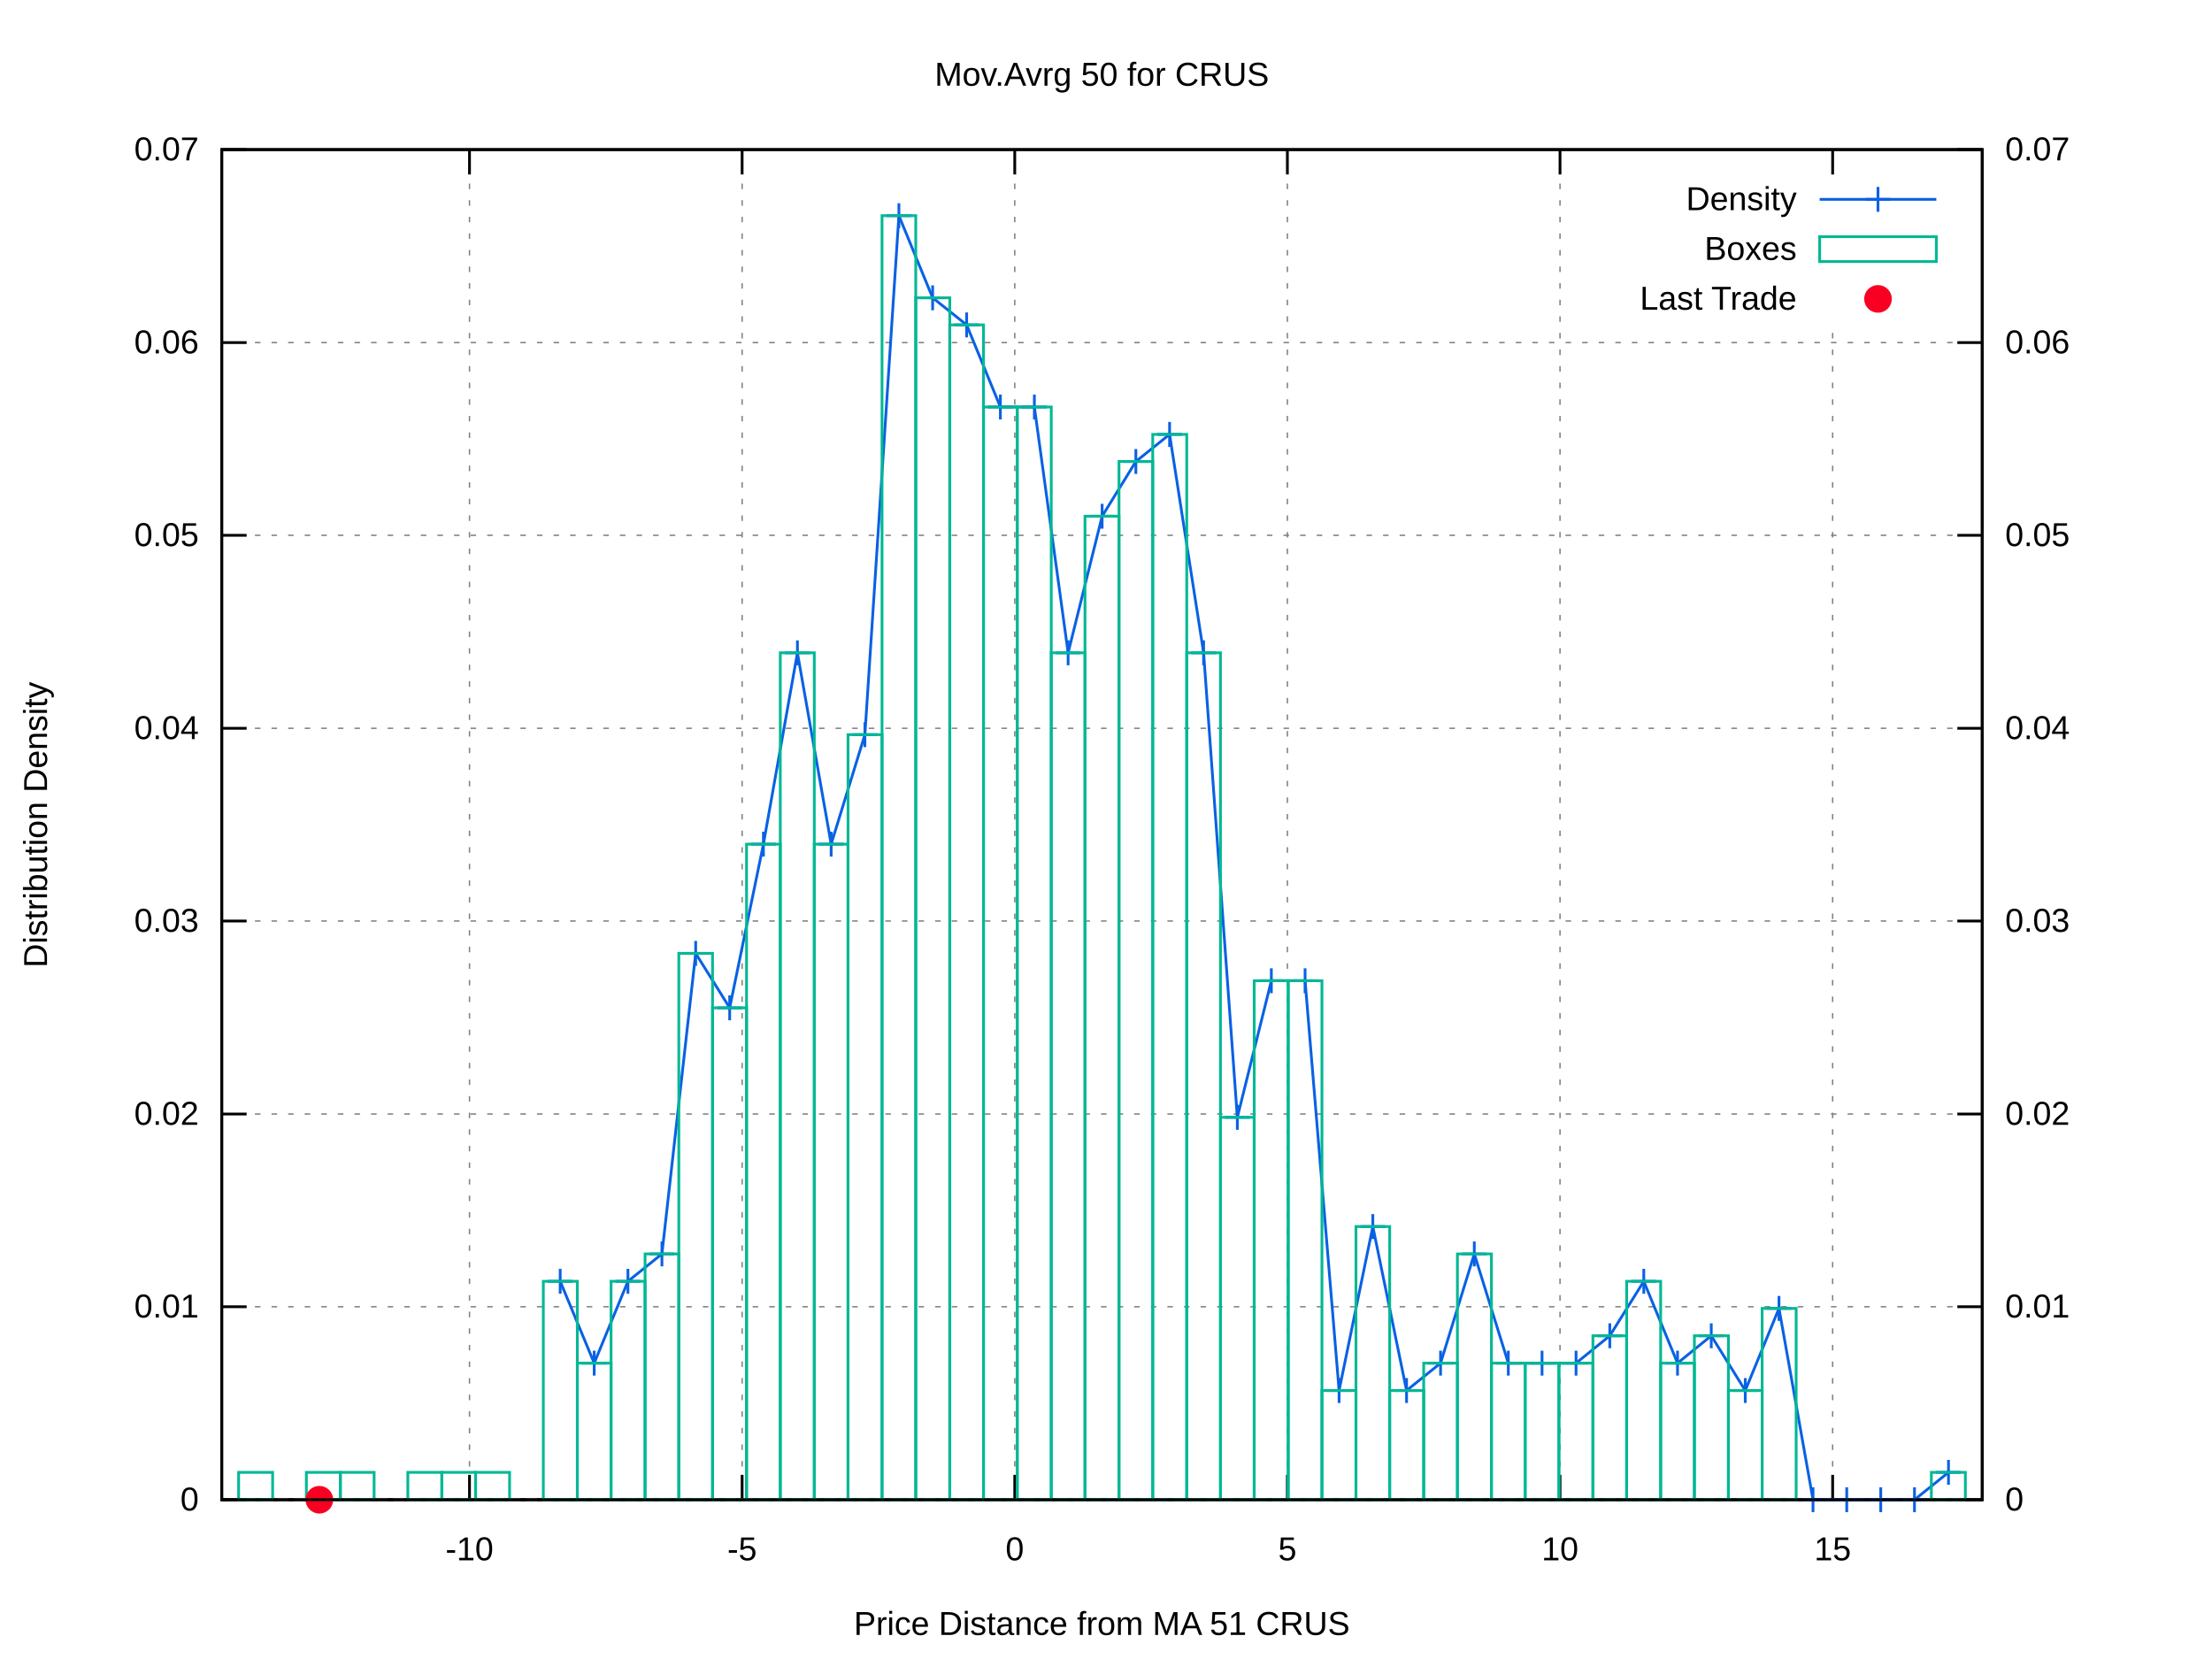
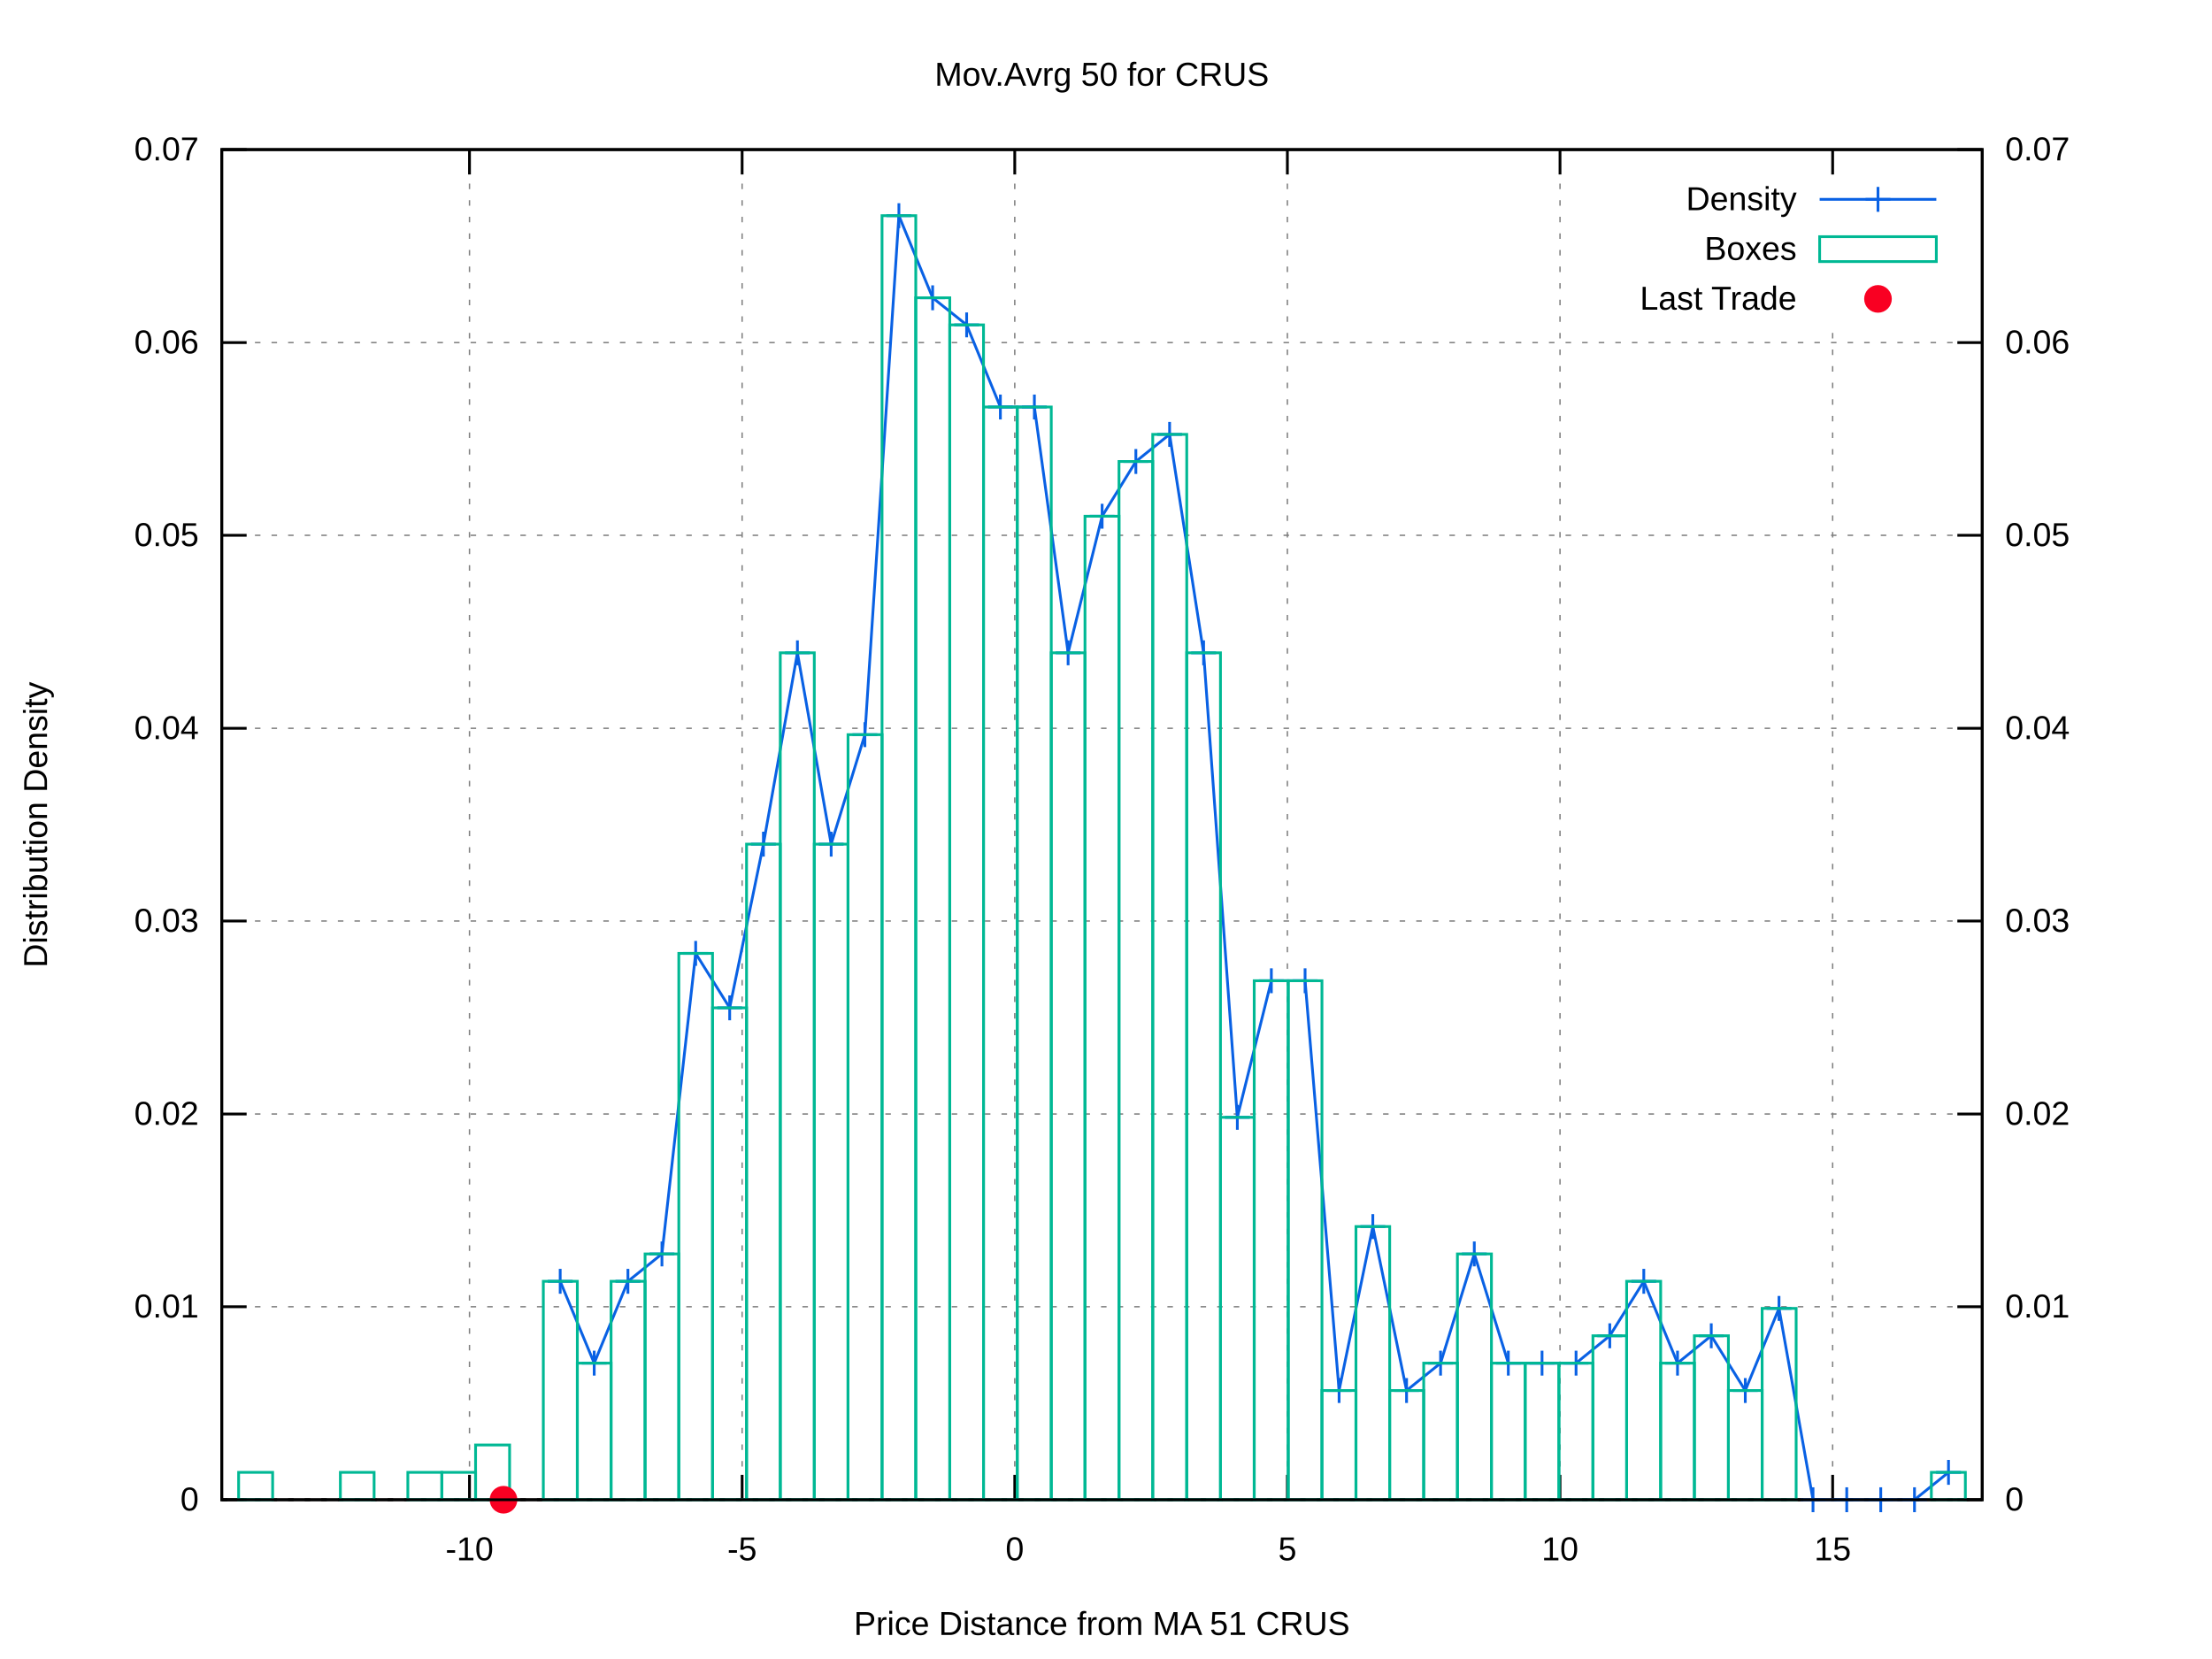
<svg xmlns="http://www.w3.org/2000/svg" xmlns:xlink="http://www.w3.org/1999/xlink" viewBox="0 0 800 600">
  <g id="gnuplot_canvas">
    <rect x="0" y="0" width="800" height="600" fill="#ffffff" />
    <defs>
      <circle id="gpDot" r="0.5" stroke-width="0.5" />
      <path id="gpPt0" stroke-width="0.222" stroke="currentColor" d="M-1,0 h2 M0,-1 v2" />
      <path id="gpPt1" stroke-width="0.222" stroke="currentColor" d="M-1,-1 L1,1 M1,-1 L-1,1" />
      <path id="gpPt2" stroke-width="0.222" stroke="currentColor" d="M-1,0 L1,0 M0,-1 L0,1 M-1,-1 L1,1 M-1,1 L1,-1" />
      <rect id="gpPt3" stroke-width="0.222" stroke="currentColor" x="-1" y="-1" width="2" height="2" />
      <rect id="gpPt4" stroke-width="0.222" stroke="currentColor" fill="currentColor" x="-1" y="-1" width="2" height="2" />
      <circle id="gpPt5" stroke-width="0.222" stroke="currentColor" cx="0" cy="0" r="1" />
      <use xlink:href="#gpPt5" id="gpPt6" fill="currentColor" stroke="none" />
      <path id="gpPt7" stroke-width="0.222" stroke="currentColor" d="M0,-1.33 L-1.33,0.67 L1.33,0.67 z" />
      <use xlink:href="#gpPt7" id="gpPt8" fill="currentColor" stroke="none" />
      <use xlink:href="#gpPt7" id="gpPt9" stroke="currentColor" transform="rotate(180)" />
      <use xlink:href="#gpPt9" id="gpPt10" fill="currentColor" stroke="none" />
      <use xlink:href="#gpPt3" id="gpPt11" stroke="currentColor" transform="rotate(45)" />
      <use xlink:href="#gpPt11" id="gpPt12" fill="currentColor" stroke="none" />
      <path id="gpPt13" stroke-width="0.222" stroke="currentColor" d="M0,1.330 L1.265,0.411 L0.782,-1.067 L-0.782,-1.076 L-1.265,0.411 z" />
      <use xlink:href="#gpPt13" id="gpPt14" fill="currentColor" stroke="none" />
      <filter id="textbox" filterUnits="objectBoundingBox" x="0" y="0" height="1" width="1">
        <feFlood flood-color="#FFFFFF" flood-opacity="1" result="bgnd" />
        <feComposite in="SourceGraphic" in2="bgnd" operator="atop" />
      </filter>
      <filter id="greybox" filterUnits="objectBoundingBox" x="0" y="0" height="1" width="1">
        <feFlood flood-color="lightgrey" flood-opacity="1" result="grey" />
        <feComposite in="SourceGraphic" in2="grey" operator="atop" />
      </filter>
    </defs>
    <g fill="none" color="#FFFFFF" stroke="black" stroke-width="1.00" stroke-linecap="butt" stroke-linejoin="miter">
</g>
    <g fill="none" color="black" stroke="currentColor" stroke-width="1.00" stroke-linecap="butt" stroke-linejoin="miter">
</g>
    <g fill="none" color="black" stroke="black" stroke-width="0.50" stroke-linecap="butt" stroke-linejoin="miter">
</g>
    <g fill="none" color="gray" stroke="currentColor" stroke-width="0.50" stroke-linecap="butt" stroke-linejoin="miter">
      <path stroke="gray" stroke-dasharray="2,4" class="gridline" d="M80.2,542.4 L716.9,542.4  " />
    </g>
    <g fill="none" color="gray" stroke="gray" stroke-width="1.00" stroke-linecap="butt" stroke-linejoin="miter">
</g>
    <g fill="none" color="black" stroke="currentColor" stroke-width="1.00" stroke-linecap="butt" stroke-linejoin="miter">
      <path stroke="black" d="M80.2,542.4 L89.2,542.4  " />
      <g transform="translate(71.9,546.3)" stroke="none" fill="black" font-family="arial" font-size="12.00" text-anchor="end">
        <text>
          <tspan font-family="arial"> 0</tspan>
        </text>
      </g>
    </g>
    <g fill="none" color="black" stroke="currentColor" stroke-width="1.00" stroke-linecap="butt" stroke-linejoin="miter">
</g>
    <g fill="none" color="black" stroke="black" stroke-width="0.50" stroke-linecap="butt" stroke-linejoin="miter">
</g>
    <g fill="none" color="gray" stroke="currentColor" stroke-width="0.50" stroke-linecap="butt" stroke-linejoin="miter">
      <path stroke="gray" stroke-dasharray="2,4" class="gridline" d="M80.2,472.6 L716.9,472.6  " />
    </g>
    <g fill="none" color="gray" stroke="gray" stroke-width="1.00" stroke-linecap="butt" stroke-linejoin="miter">
</g>
    <g fill="none" color="black" stroke="currentColor" stroke-width="1.00" stroke-linecap="butt" stroke-linejoin="miter">
      <path stroke="black" d="M80.2,472.6 L89.2,472.6  " />
      <g transform="translate(71.9,476.5)" stroke="none" fill="black" font-family="arial" font-size="12.00" text-anchor="end">
        <text>
          <tspan font-family="arial"> 0.01</tspan>
        </text>
      </g>
    </g>
    <g fill="none" color="black" stroke="currentColor" stroke-width="1.00" stroke-linecap="butt" stroke-linejoin="miter">
</g>
    <g fill="none" color="black" stroke="black" stroke-width="0.50" stroke-linecap="butt" stroke-linejoin="miter">
</g>
    <g fill="none" color="gray" stroke="currentColor" stroke-width="0.50" stroke-linecap="butt" stroke-linejoin="miter">
      <path stroke="gray" stroke-dasharray="2,4" class="gridline" d="M80.2,402.9 L716.9,402.9  " />
    </g>
    <g fill="none" color="gray" stroke="gray" stroke-width="1.00" stroke-linecap="butt" stroke-linejoin="miter">
</g>
    <g fill="none" color="black" stroke="currentColor" stroke-width="1.00" stroke-linecap="butt" stroke-linejoin="miter">
      <path stroke="black" d="M80.2,402.9 L89.2,402.9  " />
      <g transform="translate(71.9,406.8)" stroke="none" fill="black" font-family="arial" font-size="12.00" text-anchor="end">
        <text>
          <tspan font-family="arial"> 0.02</tspan>
        </text>
      </g>
    </g>
    <g fill="none" color="black" stroke="currentColor" stroke-width="1.00" stroke-linecap="butt" stroke-linejoin="miter">
</g>
    <g fill="none" color="black" stroke="black" stroke-width="0.50" stroke-linecap="butt" stroke-linejoin="miter">
</g>
    <g fill="none" color="gray" stroke="currentColor" stroke-width="0.50" stroke-linecap="butt" stroke-linejoin="miter">
      <path stroke="gray" stroke-dasharray="2,4" class="gridline" d="M80.2,333.1 L716.9,333.1  " />
    </g>
    <g fill="none" color="gray" stroke="gray" stroke-width="1.00" stroke-linecap="butt" stroke-linejoin="miter">
</g>
    <g fill="none" color="black" stroke="currentColor" stroke-width="1.00" stroke-linecap="butt" stroke-linejoin="miter">
      <path stroke="black" d="M80.2,333.1 L89.2,333.1  " />
      <g transform="translate(71.9,337.0)" stroke="none" fill="black" font-family="arial" font-size="12.00" text-anchor="end">
        <text>
          <tspan font-family="arial"> 0.03</tspan>
        </text>
      </g>
    </g>
    <g fill="none" color="black" stroke="currentColor" stroke-width="1.00" stroke-linecap="butt" stroke-linejoin="miter">
</g>
    <g fill="none" color="black" stroke="black" stroke-width="0.50" stroke-linecap="butt" stroke-linejoin="miter">
</g>
    <g fill="none" color="gray" stroke="currentColor" stroke-width="0.50" stroke-linecap="butt" stroke-linejoin="miter">
      <path stroke="gray" stroke-dasharray="2,4" class="gridline" d="M80.2,263.4 L716.9,263.4  " />
    </g>
    <g fill="none" color="gray" stroke="gray" stroke-width="1.00" stroke-linecap="butt" stroke-linejoin="miter">
</g>
    <g fill="none" color="black" stroke="currentColor" stroke-width="1.00" stroke-linecap="butt" stroke-linejoin="miter">
      <path stroke="black" d="M80.2,263.4 L89.2,263.4  " />
      <g transform="translate(71.9,267.3)" stroke="none" fill="black" font-family="arial" font-size="12.00" text-anchor="end">
        <text>
          <tspan font-family="arial"> 0.04</tspan>
        </text>
      </g>
    </g>
    <g fill="none" color="black" stroke="currentColor" stroke-width="1.00" stroke-linecap="butt" stroke-linejoin="miter">
</g>
    <g fill="none" color="black" stroke="black" stroke-width="0.50" stroke-linecap="butt" stroke-linejoin="miter">
</g>
    <g fill="none" color="gray" stroke="currentColor" stroke-width="0.50" stroke-linecap="butt" stroke-linejoin="miter">
      <path stroke="gray" stroke-dasharray="2,4" class="gridline" d="M80.2,193.6 L716.9,193.6  " />
    </g>
    <g fill="none" color="gray" stroke="gray" stroke-width="1.00" stroke-linecap="butt" stroke-linejoin="miter">
</g>
    <g fill="none" color="black" stroke="currentColor" stroke-width="1.00" stroke-linecap="butt" stroke-linejoin="miter">
      <path stroke="black" d="M80.2,193.6 L89.2,193.6  " />
      <g transform="translate(71.9,197.5)" stroke="none" fill="black" font-family="arial" font-size="12.00" text-anchor="end">
        <text>
          <tspan font-family="arial"> 0.05</tspan>
        </text>
      </g>
    </g>
    <g fill="none" color="black" stroke="currentColor" stroke-width="1.00" stroke-linecap="butt" stroke-linejoin="miter">
</g>
    <g fill="none" color="black" stroke="black" stroke-width="0.50" stroke-linecap="butt" stroke-linejoin="miter">
</g>
    <g fill="none" color="gray" stroke="currentColor" stroke-width="0.50" stroke-linecap="butt" stroke-linejoin="miter">
      <path stroke="gray" stroke-dasharray="2,4" class="gridline" d="M80.2,123.9 L716.9,123.9  " />
    </g>
    <g fill="none" color="gray" stroke="gray" stroke-width="1.00" stroke-linecap="butt" stroke-linejoin="miter">
</g>
    <g fill="none" color="black" stroke="currentColor" stroke-width="1.00" stroke-linecap="butt" stroke-linejoin="miter">
      <path stroke="black" d="M80.2,123.9 L89.2,123.9  " />
      <g transform="translate(71.9,127.8)" stroke="none" fill="black" font-family="arial" font-size="12.00" text-anchor="end">
        <text>
          <tspan font-family="arial"> 0.06</tspan>
        </text>
      </g>
    </g>
    <g fill="none" color="black" stroke="currentColor" stroke-width="1.00" stroke-linecap="butt" stroke-linejoin="miter">
</g>
    <g fill="none" color="black" stroke="black" stroke-width="0.50" stroke-linecap="butt" stroke-linejoin="miter">
</g>
    <g fill="none" color="gray" stroke="currentColor" stroke-width="0.50" stroke-linecap="butt" stroke-linejoin="miter">
      <path stroke="gray" stroke-dasharray="2,4" class="gridline" d="M80.2,54.1 L716.9,54.1  " />
    </g>
    <g fill="none" color="gray" stroke="gray" stroke-width="1.00" stroke-linecap="butt" stroke-linejoin="miter">
</g>
    <g fill="none" color="black" stroke="currentColor" stroke-width="1.00" stroke-linecap="butt" stroke-linejoin="miter">
      <path stroke="black" d="M80.2,54.1 L89.2,54.1  " />
      <g transform="translate(71.9,58.0)" stroke="none" fill="black" font-family="arial" font-size="12.00" text-anchor="end">
        <text>
          <tspan font-family="arial"> 0.07</tspan>
        </text>
      </g>
    </g>
    <g fill="none" color="black" stroke="currentColor" stroke-width="1.00" stroke-linecap="butt" stroke-linejoin="miter">
</g>
    <g fill="none" color="black" stroke="black" stroke-width="0.50" stroke-linecap="butt" stroke-linejoin="miter">
</g>
    <g fill="none" color="gray" stroke="currentColor" stroke-width="0.50" stroke-linecap="butt" stroke-linejoin="miter">
      <path stroke="gray" stroke-dasharray="2,4" class="gridline" d="M169.8,542.4 L169.8,54.1  " />
    </g>
    <g fill="none" color="gray" stroke="gray" stroke-width="1.00" stroke-linecap="butt" stroke-linejoin="miter">
</g>
    <g fill="none" color="black" stroke="currentColor" stroke-width="1.00" stroke-linecap="butt" stroke-linejoin="miter">
      <path stroke="black" d="M169.8,542.4 L169.8,533.4 M169.8,54.1 L169.8,63.1  " />
      <g transform="translate(169.8,564.3)" stroke="none" fill="black" font-family="arial" font-size="12.00" text-anchor="middle">
        <text>
          <tspan font-family="arial">-10</tspan>
        </text>
      </g>
    </g>
    <g fill="none" color="black" stroke="currentColor" stroke-width="1.00" stroke-linecap="butt" stroke-linejoin="miter">
</g>
    <g fill="none" color="black" stroke="black" stroke-width="0.50" stroke-linecap="butt" stroke-linejoin="miter">
</g>
    <g fill="none" color="gray" stroke="currentColor" stroke-width="0.50" stroke-linecap="butt" stroke-linejoin="miter">
      <path stroke="gray" stroke-dasharray="2,4" class="gridline" d="M268.4,542.4 L268.4,54.1  " />
    </g>
    <g fill="none" color="gray" stroke="gray" stroke-width="1.00" stroke-linecap="butt" stroke-linejoin="miter">
</g>
    <g fill="none" color="black" stroke="currentColor" stroke-width="1.00" stroke-linecap="butt" stroke-linejoin="miter">
      <path stroke="black" d="M268.4,542.4 L268.4,533.4 M268.4,54.1 L268.4,63.1  " />
      <g transform="translate(268.4,564.3)" stroke="none" fill="black" font-family="arial" font-size="12.00" text-anchor="middle">
        <text>
          <tspan font-family="arial">-5</tspan>
        </text>
      </g>
    </g>
    <g fill="none" color="black" stroke="currentColor" stroke-width="1.00" stroke-linecap="butt" stroke-linejoin="miter">
</g>
    <g fill="none" color="black" stroke="black" stroke-width="0.50" stroke-linecap="butt" stroke-linejoin="miter">
</g>
    <g fill="none" color="gray" stroke="currentColor" stroke-width="0.50" stroke-linecap="butt" stroke-linejoin="miter">
      <path stroke="gray" stroke-dasharray="2,4" class="gridline" d="M367.0,542.4 L367.0,54.1  " />
    </g>
    <g fill="none" color="gray" stroke="gray" stroke-width="1.00" stroke-linecap="butt" stroke-linejoin="miter">
</g>
    <g fill="none" color="black" stroke="currentColor" stroke-width="1.00" stroke-linecap="butt" stroke-linejoin="miter">
      <path stroke="black" d="M367.0,542.4 L367.0,533.4 M367.0,54.1 L367.0,63.1  " />
      <g transform="translate(367.0,564.3)" stroke="none" fill="black" font-family="arial" font-size="12.00" text-anchor="middle">
        <text>
          <tspan font-family="arial"> 0</tspan>
        </text>
      </g>
    </g>
    <g fill="none" color="black" stroke="currentColor" stroke-width="1.00" stroke-linecap="butt" stroke-linejoin="miter">
</g>
    <g fill="none" color="black" stroke="black" stroke-width="0.50" stroke-linecap="butt" stroke-linejoin="miter">
</g>
    <g fill="none" color="gray" stroke="currentColor" stroke-width="0.50" stroke-linecap="butt" stroke-linejoin="miter">
      <path stroke="gray" stroke-dasharray="2,4" class="gridline" d="M465.6,542.4 L465.6,54.1  " />
    </g>
    <g fill="none" color="gray" stroke="gray" stroke-width="1.00" stroke-linecap="butt" stroke-linejoin="miter">
</g>
    <g fill="none" color="black" stroke="currentColor" stroke-width="1.00" stroke-linecap="butt" stroke-linejoin="miter">
      <path stroke="black" d="M465.6,542.4 L465.6,533.4 M465.6,54.1 L465.6,63.1  " />
      <g transform="translate(465.6,564.3)" stroke="none" fill="black" font-family="arial" font-size="12.00" text-anchor="middle">
        <text>
          <tspan font-family="arial"> 5</tspan>
        </text>
      </g>
    </g>
    <g fill="none" color="black" stroke="currentColor" stroke-width="1.00" stroke-linecap="butt" stroke-linejoin="miter">
</g>
    <g fill="none" color="black" stroke="black" stroke-width="0.50" stroke-linecap="butt" stroke-linejoin="miter">
</g>
    <g fill="none" color="gray" stroke="currentColor" stroke-width="0.50" stroke-linecap="butt" stroke-linejoin="miter">
      <path stroke="gray" stroke-dasharray="2,4" class="gridline" d="M564.2,542.4 L564.2,54.1  " />
    </g>
    <g fill="none" color="gray" stroke="gray" stroke-width="1.00" stroke-linecap="butt" stroke-linejoin="miter">
</g>
    <g fill="none" color="black" stroke="currentColor" stroke-width="1.00" stroke-linecap="butt" stroke-linejoin="miter">
      <path stroke="black" d="M564.2,542.4 L564.2,533.4 M564.2,54.1 L564.2,63.1  " />
      <g transform="translate(564.2,564.3)" stroke="none" fill="black" font-family="arial" font-size="12.00" text-anchor="middle">
        <text>
          <tspan font-family="arial"> 10</tspan>
        </text>
      </g>
    </g>
    <g fill="none" color="black" stroke="currentColor" stroke-width="1.00" stroke-linecap="butt" stroke-linejoin="miter">
</g>
    <g fill="none" color="black" stroke="black" stroke-width="0.50" stroke-linecap="butt" stroke-linejoin="miter">
</g>
    <g fill="none" color="gray" stroke="currentColor" stroke-width="0.50" stroke-linecap="butt" stroke-linejoin="miter">
      <path stroke="gray" stroke-dasharray="2,4" class="gridline" d="M662.8,542.4 L662.8,117.1 M662.8,63.1 L662.8,54.1  " />
    </g>
    <g fill="none" color="gray" stroke="gray" stroke-width="1.00" stroke-linecap="butt" stroke-linejoin="miter">
</g>
    <g fill="none" color="black" stroke="currentColor" stroke-width="1.00" stroke-linecap="butt" stroke-linejoin="miter">
      <path stroke="black" d="M662.8,542.4 L662.8,533.4 M662.8,54.1 L662.8,63.1  " />
      <g transform="translate(662.8,564.3)" stroke="none" fill="black" font-family="arial" font-size="12.00" text-anchor="middle">
        <text>
          <tspan font-family="arial"> 15</tspan>
        </text>
      </g>
    </g>
    <g fill="none" color="black" stroke="currentColor" stroke-width="1.00" stroke-linecap="butt" stroke-linejoin="miter">
      <path stroke="black" d="M716.9,542.4 L707.9,542.4  " />
      <g transform="translate(725.2,546.3)" stroke="none" fill="black" font-family="arial" font-size="12.00" text-anchor="start">
        <text>
          <tspan font-family="arial"> 0</tspan>
        </text>
      </g>
    </g>
    <g fill="none" color="black" stroke="currentColor" stroke-width="1.00" stroke-linecap="butt" stroke-linejoin="miter">
      <path stroke="black" d="M716.9,472.6 L707.9,472.6  " />
      <g transform="translate(725.2,476.5)" stroke="none" fill="black" font-family="arial" font-size="12.00" text-anchor="start">
        <text>
          <tspan font-family="arial"> 0.01</tspan>
        </text>
      </g>
    </g>
    <g fill="none" color="black" stroke="currentColor" stroke-width="1.00" stroke-linecap="butt" stroke-linejoin="miter">
      <path stroke="black" d="M716.9,402.9 L707.9,402.9  " />
      <g transform="translate(725.2,406.8)" stroke="none" fill="black" font-family="arial" font-size="12.00" text-anchor="start">
        <text>
          <tspan font-family="arial"> 0.02</tspan>
        </text>
      </g>
    </g>
    <g fill="none" color="black" stroke="currentColor" stroke-width="1.00" stroke-linecap="butt" stroke-linejoin="miter">
      <path stroke="black" d="M716.9,333.1 L707.9,333.1  " />
      <g transform="translate(725.2,337.0)" stroke="none" fill="black" font-family="arial" font-size="12.00" text-anchor="start">
        <text>
          <tspan font-family="arial"> 0.03</tspan>
        </text>
      </g>
    </g>
    <g fill="none" color="black" stroke="currentColor" stroke-width="1.00" stroke-linecap="butt" stroke-linejoin="miter">
      <path stroke="black" d="M716.9,263.4 L707.9,263.4  " />
      <g transform="translate(725.2,267.3)" stroke="none" fill="black" font-family="arial" font-size="12.00" text-anchor="start">
        <text>
          <tspan font-family="arial"> 0.04</tspan>
        </text>
      </g>
    </g>
    <g fill="none" color="black" stroke="currentColor" stroke-width="1.00" stroke-linecap="butt" stroke-linejoin="miter">
      <path stroke="black" d="M716.9,193.6 L707.9,193.6  " />
      <g transform="translate(725.2,197.5)" stroke="none" fill="black" font-family="arial" font-size="12.00" text-anchor="start">
        <text>
          <tspan font-family="arial"> 0.05</tspan>
        </text>
      </g>
    </g>
    <g fill="none" color="black" stroke="currentColor" stroke-width="1.00" stroke-linecap="butt" stroke-linejoin="miter">
      <path stroke="black" d="M716.9,123.9 L707.9,123.9  " />
      <g transform="translate(725.2,127.8)" stroke="none" fill="black" font-family="arial" font-size="12.00" text-anchor="start">
        <text>
          <tspan font-family="arial"> 0.06</tspan>
        </text>
      </g>
    </g>
    <g fill="none" color="black" stroke="currentColor" stroke-width="1.00" stroke-linecap="butt" stroke-linejoin="miter">
      <path stroke="black" d="M716.9,54.1 L707.9,54.1  " />
      <g transform="translate(725.2,58.0)" stroke="none" fill="black" font-family="arial" font-size="12.00" text-anchor="start">
        <text>
          <tspan font-family="arial"> 0.07</tspan>
        </text>
      </g>
    </g>
    <g fill="none" color="black" stroke="currentColor" stroke-width="1.00" stroke-linecap="butt" stroke-linejoin="miter">
</g>
    <g fill="none" color="gray" stroke="currentColor" stroke-width="1.00" stroke-linecap="butt" stroke-linejoin="miter">
      <path stroke="black" stroke-dasharray="2,4" d="M80.2,542.4 L716.9,542.4  " />
    </g>
    <g fill="none" color="black" stroke="currentColor" stroke-width="1.00" stroke-linecap="butt" stroke-linejoin="miter">
      <path stroke="black" d="M80.2,54.1 L80.2,542.4 L716.9,542.4 L716.9,54.1 L80.2,54.1 Z  " />
    </g>
    <g fill="none" color="black" stroke="currentColor" stroke-width="1.00" stroke-linecap="butt" stroke-linejoin="miter">
      <g transform="translate(17.0,298.3) rotate(270)" stroke="none" fill="black" font-family="arial" font-size="12.00" text-anchor="middle">
        <text>
          <tspan font-family="arial">Distribution Density</tspan>
        </text>
      </g>
    </g>
    <g fill="none" color="black" stroke="currentColor" stroke-width="1.00" stroke-linecap="butt" stroke-linejoin="miter">
      <g transform="translate(398.5,591.3)" stroke="none" fill="black" font-family="arial" font-size="12.00" text-anchor="middle">
        <text>
          <tspan font-family="arial">Price Distance from MA 51 CRUS</tspan>
        </text>
      </g>
    </g>
    <g fill="none" color="black" stroke="currentColor" stroke-width="1.00" stroke-linecap="butt" stroke-linejoin="miter">
      <g transform="translate(398.5,31.0)" stroke="none" fill="black" font-family="arial" font-size="12.00" text-anchor="middle">
        <text>
          <tspan font-family="arial">Mov.Avrg 50 for CRUS </tspan>
        </text>
      </g>
    </g>
    <g id="gnuplot_plot_1">
      <g fill="none" color="black" stroke="currentColor" stroke-width="1.00" stroke-linecap="butt" stroke-linejoin="miter">
        <g transform="translate(649.8,76.0)" stroke="none" fill="black" font-family="arial" font-size="12.00" text-anchor="end">
          <text>
            <tspan font-family="arial">Density</tspan>
          </text>
        </g>
      </g>
      <g fill="none" color="black" stroke="currentColor" stroke-width="1.00" stroke-linecap="butt" stroke-linejoin="miter">
        <path stroke="rgb(  9,  97, 228)" d="M658.1,72.1 L700.3,72.1 M202.6,463.4 L214.9,493.0 L227.1,463.4 L239.4,453.5 L251.6,344.8 L263.9,364.5   L276.1,305.3 L288.4,236.1 L300.6,305.3 L312.8,265.7 L325.1,78.0 L337.3,107.7 L349.6,117.5 L361.8,147.2   L374.1,147.2 L386.3,236.1 L398.6,186.7 L410.8,166.9 L423.0,157.1 L435.3,236.1 L447.5,404.1 L459.8,354.7   L472.0,354.7 L484.3,502.9 L496.5,443.6 L508.7,502.9 L521.0,493.0 L533.2,453.5 L545.5,493.0 L557.7,493.0   L570.0,493.0 L582.2,483.1 L594.5,463.4 L606.7,493.0 L618.9,483.1 L631.2,502.9 L643.4,473.2 L655.7,542.4   L667.9,542.4 L680.2,542.4 L692.4,542.4 L704.7,532.5  " />
        <use xlink:href="#gpPt0" transform="translate(202.6,463.4) scale(4.50)" color="rgb(  9,  97, 228)" />
        <use xlink:href="#gpPt0" transform="translate(214.9,493.0) scale(4.50)" color="rgb(  9,  97, 228)" />
        <use xlink:href="#gpPt0" transform="translate(227.1,463.4) scale(4.50)" color="rgb(  9,  97, 228)" />
        <use xlink:href="#gpPt0" transform="translate(239.4,453.5) scale(4.50)" color="rgb(  9,  97, 228)" />
        <use xlink:href="#gpPt0" transform="translate(251.6,344.8) scale(4.50)" color="rgb(  9,  97, 228)" />
        <use xlink:href="#gpPt0" transform="translate(263.9,364.5) scale(4.50)" color="rgb(  9,  97, 228)" />
        <use xlink:href="#gpPt0" transform="translate(276.1,305.3) scale(4.50)" color="rgb(  9,  97, 228)" />
        <use xlink:href="#gpPt0" transform="translate(288.4,236.1) scale(4.50)" color="rgb(  9,  97, 228)" />
        <use xlink:href="#gpPt0" transform="translate(300.6,305.3) scale(4.50)" color="rgb(  9,  97, 228)" />
        <use xlink:href="#gpPt0" transform="translate(312.8,265.7) scale(4.50)" color="rgb(  9,  97, 228)" />
        <use xlink:href="#gpPt0" transform="translate(325.1,78.0) scale(4.50)" color="rgb(  9,  97, 228)" />
        <use xlink:href="#gpPt0" transform="translate(337.3,107.7) scale(4.50)" color="rgb(  9,  97, 228)" />
        <use xlink:href="#gpPt0" transform="translate(349.6,117.5) scale(4.50)" color="rgb(  9,  97, 228)" />
        <use xlink:href="#gpPt0" transform="translate(361.8,147.2) scale(4.50)" color="rgb(  9,  97, 228)" />
        <use xlink:href="#gpPt0" transform="translate(374.1,147.2) scale(4.50)" color="rgb(  9,  97, 228)" />
        <use xlink:href="#gpPt0" transform="translate(386.3,236.1) scale(4.50)" color="rgb(  9,  97, 228)" />
        <use xlink:href="#gpPt0" transform="translate(398.6,186.7) scale(4.50)" color="rgb(  9,  97, 228)" />
        <use xlink:href="#gpPt0" transform="translate(410.8,166.9) scale(4.50)" color="rgb(  9,  97, 228)" />
        <use xlink:href="#gpPt0" transform="translate(423.0,157.1) scale(4.50)" color="rgb(  9,  97, 228)" />
        <use xlink:href="#gpPt0" transform="translate(435.3,236.1) scale(4.50)" color="rgb(  9,  97, 228)" />
        <use xlink:href="#gpPt0" transform="translate(447.5,404.1) scale(4.50)" color="rgb(  9,  97, 228)" />
        <use xlink:href="#gpPt0" transform="translate(459.8,354.7) scale(4.50)" color="rgb(  9,  97, 228)" />
        <use xlink:href="#gpPt0" transform="translate(472.0,354.7) scale(4.50)" color="rgb(  9,  97, 228)" />
        <use xlink:href="#gpPt0" transform="translate(484.3,502.9) scale(4.50)" color="rgb(  9,  97, 228)" />
        <use xlink:href="#gpPt0" transform="translate(496.5,443.6) scale(4.50)" color="rgb(  9,  97, 228)" />
        <use xlink:href="#gpPt0" transform="translate(508.7,502.9) scale(4.50)" color="rgb(  9,  97, 228)" />
        <use xlink:href="#gpPt0" transform="translate(521.0,493.0) scale(4.50)" color="rgb(  9,  97, 228)" />
        <use xlink:href="#gpPt0" transform="translate(533.2,453.5) scale(4.50)" color="rgb(  9,  97, 228)" />
        <use xlink:href="#gpPt0" transform="translate(545.5,493.0) scale(4.50)" color="rgb(  9,  97, 228)" />
        <use xlink:href="#gpPt0" transform="translate(557.7,493.0) scale(4.50)" color="rgb(  9,  97, 228)" />
        <use xlink:href="#gpPt0" transform="translate(570.0,493.0) scale(4.50)" color="rgb(  9,  97, 228)" />
        <use xlink:href="#gpPt0" transform="translate(582.2,483.1) scale(4.50)" color="rgb(  9,  97, 228)" />
        <use xlink:href="#gpPt0" transform="translate(594.5,463.4) scale(4.50)" color="rgb(  9,  97, 228)" />
        <use xlink:href="#gpPt0" transform="translate(606.7,493.0) scale(4.50)" color="rgb(  9,  97, 228)" />
        <use xlink:href="#gpPt0" transform="translate(618.9,483.1) scale(4.50)" color="rgb(  9,  97, 228)" />
        <use xlink:href="#gpPt0" transform="translate(631.2,502.9) scale(4.50)" color="rgb(  9,  97, 228)" />
        <use xlink:href="#gpPt0" transform="translate(643.4,473.2) scale(4.50)" color="rgb(  9,  97, 228)" />
        <use xlink:href="#gpPt0" transform="translate(655.7,542.4) scale(4.50)" color="rgb(  9,  97, 228)" />
        <use xlink:href="#gpPt0" transform="translate(667.9,542.4) scale(4.50)" color="rgb(  9,  97, 228)" />
        <use xlink:href="#gpPt0" transform="translate(680.2,542.4) scale(4.50)" color="rgb(  9,  97, 228)" />
        <use xlink:href="#gpPt0" transform="translate(692.4,542.4) scale(4.50)" color="rgb(  9,  97, 228)" />
        <use xlink:href="#gpPt0" transform="translate(704.7,532.5) scale(4.50)" color="rgb(  9,  97, 228)" />
        <use xlink:href="#gpPt0" transform="translate(679.2,72.1) scale(4.50)" color="rgb(  9,  97, 228)" />
      </g>
    </g>
    <g id="gnuplot_plot_2">
      <g fill="none" color="black" stroke="currentColor" stroke-width="1.00" stroke-linecap="butt" stroke-linejoin="miter">
        <g transform="translate(649.8,94.0)" stroke="none" fill="black" font-family="arial" font-size="12.00" text-anchor="end">
          <text>
            <tspan font-family="arial">Boxes</tspan>
          </text>
        </g>
      </g>
      <g fill="none" color="black" stroke="currentColor" stroke-width="1.00" stroke-linecap="butt" stroke-linejoin="miter">
        <path stroke="rgb(  0, 184, 148)" d="M658.1,94.6 L700.3,94.6 L700.3,85.6 L658.1,85.6 L658.1,94.6 Z  " />
        <path stroke="rgb(  0, 184, 148)" d="M86.3,542.4 L86.3,532.5 L98.6,532.5 L98.6,542.4 L86.3,542.4 Z  " />
-         <path stroke="rgb(  0, 184, 148)" d="M110.8,542.4 L110.8,532.5 L123.1,532.5 L123.1,542.4 L110.8,542.4 Z  " />
        <path stroke="rgb(  0, 184, 148)" d="M123.1,542.4 L123.1,532.5 L135.3,532.5 L135.3,542.4 L123.1,542.4 Z  " />
        <path stroke="rgb(  0, 184, 148)" d="M147.5,542.4 L147.5,532.5 L159.8,532.5 L159.8,542.4 L147.5,542.4 Z  " />
        <path stroke="rgb(  0, 184, 148)" d="M159.8,542.4 L159.8,532.5 L172.0,532.5 L172.0,542.4 L159.8,542.4 Z  " />
-         <path stroke="rgb(  0, 184, 148)" d="M172.0,542.4 L172.0,532.5 L184.3,532.5 L184.3,542.4 L172.0,542.4 Z  " />
+         <path stroke="rgb(  0, 184, 148)" d="M172.0,542.4 L172.0,522.6 L184.3,522.6 L184.3,542.4 L172.0,542.4 Z  " />
        <path stroke="rgb(  0, 184, 148)" d="M196.5,542.4 L196.5,463.4 L208.8,463.4 L208.8,542.4 L196.5,542.4 Z  " />
        <path stroke="rgb(  0, 184, 148)" d="M208.8,542.4 L208.8,493.0 L221.0,493.0 L221.0,542.4 L208.8,542.4 Z  " />
        <path stroke="rgb(  0, 184, 148)" d="M221.0,542.4 L221.0,463.4 L233.3,463.4 L233.3,542.4 L221.0,542.4 Z  " />
        <path stroke="rgb(  0, 184, 148)" d="M233.3,542.4 L233.3,453.5 L245.5,453.5 L245.5,542.4 L233.3,542.4 Z  " />
        <path stroke="rgb(  0, 184, 148)" d="M245.5,542.4 L245.5,344.8 L257.7,344.8 L257.7,542.4 L245.5,542.4 Z  " />
        <path stroke="rgb(  0, 184, 148)" d="M257.7,542.4 L257.7,364.5 L270.0,364.5 L270.0,542.4 L257.7,542.4 Z  " />
        <path stroke="rgb(  0, 184, 148)" d="M270.0,542.4 L270.0,305.3 L282.2,305.3 L282.2,542.4 L270.0,542.4 Z  " />
        <path stroke="rgb(  0, 184, 148)" d="M282.2,542.4 L282.2,236.1 L294.5,236.1 L294.5,542.4 L282.2,542.4 Z  " />
        <path stroke="rgb(  0, 184, 148)" d="M294.5,542.4 L294.5,305.3 L306.7,305.3 L306.7,542.4 L294.5,542.4 Z  " />
        <path stroke="rgb(  0, 184, 148)" d="M306.7,542.4 L306.7,265.7 L319.0,265.7 L319.0,542.4 L306.7,542.4 Z  " />
        <path stroke="rgb(  0, 184, 148)" d="M319.0,542.4 L319.0,78.0 L331.2,78.0 L331.2,542.4 L319.0,542.4 Z  " />
        <path stroke="rgb(  0, 184, 148)" d="M331.2,542.4 L331.2,107.7 L343.5,107.7 L343.5,542.4 L331.2,542.4 Z  " />
        <path stroke="rgb(  0, 184, 148)" d="M343.5,542.4 L343.5,117.5 L355.7,117.5 L355.7,542.4 L343.5,542.4 Z  " />
        <path stroke="rgb(  0, 184, 148)" d="M355.7,542.4 L355.7,147.2 L367.9,147.2 L367.9,542.4 L355.7,542.4 Z  " />
        <path stroke="rgb(  0, 184, 148)" d="M367.9,542.4 L367.9,147.2 L380.2,147.2 L380.2,542.4 L367.9,542.4 Z  " />
        <path stroke="rgb(  0, 184, 148)" d="M380.2,542.4 L380.2,236.1 L392.4,236.1 L392.4,542.4 L380.2,542.4 Z  " />
        <path stroke="rgb(  0, 184, 148)" d="M392.4,542.4 L392.4,186.7 L404.7,186.7 L404.7,542.4 L392.4,542.4 Z  " />
        <path stroke="rgb(  0, 184, 148)" d="M404.7,542.4 L404.7,166.9 L416.9,166.9 L416.9,542.4 L404.7,542.4 Z  " />
        <path stroke="rgb(  0, 184, 148)" d="M416.9,542.4 L416.9,157.1 L429.2,157.1 L429.2,542.4 L416.9,542.4 Z  " />
        <path stroke="rgb(  0, 184, 148)" d="M429.2,542.4 L429.2,236.1 L441.4,236.1 L441.4,542.4 L429.2,542.4 Z  " />
        <path stroke="rgb(  0, 184, 148)" d="M441.4,542.4 L441.4,404.1 L453.6,404.1 L453.6,542.4 L441.4,542.4 Z  " />
        <path stroke="rgb(  0, 184, 148)" d="M453.6,542.4 L453.6,354.7 L465.9,354.7 L465.9,542.4 L453.6,542.4 Z  " />
        <path stroke="rgb(  0, 184, 148)" d="M465.9,542.4 L465.9,354.7 L478.1,354.7 L478.1,542.4 L465.9,542.4 Z  " />
        <path stroke="rgb(  0, 184, 148)" d="M478.1,542.4 L478.1,502.9 L490.4,502.9 L490.4,542.4 L478.1,542.4 Z  " />
        <path stroke="rgb(  0, 184, 148)" d="M490.4,542.4 L490.4,443.6 L502.6,443.6 L502.6,542.4 L490.4,542.4 Z  " />
        <path stroke="rgb(  0, 184, 148)" d="M502.6,542.4 L502.6,502.9 L514.9,502.9 L514.9,542.4 L502.6,542.4 Z  " />
        <path stroke="rgb(  0, 184, 148)" d="M514.9,542.4 L514.9,493.0 L527.1,493.0 L527.1,542.4 L514.9,542.4 Z  " />
        <path stroke="rgb(  0, 184, 148)" d="M527.1,542.4 L527.1,453.5 L539.4,453.5 L539.4,542.4 L527.1,542.4 Z  " />
        <path stroke="rgb(  0, 184, 148)" d="M539.4,542.4 L539.4,493.0 L551.6,493.0 L551.6,542.4 L539.4,542.4 Z  " />
        <path stroke="rgb(  0, 184, 148)" d="M551.6,542.4 L551.6,493.0 L563.8,493.0 L563.8,542.4 L551.6,542.4 Z  " />
        <path stroke="rgb(  0, 184, 148)" d="M563.8,542.4 L563.8,493.0 L576.1,493.0 L576.1,542.4 L563.8,542.4 Z  " />
        <path stroke="rgb(  0, 184, 148)" d="M576.1,542.4 L576.1,483.1 L588.3,483.1 L588.3,542.4 L576.1,542.4 Z  " />
        <path stroke="rgb(  0, 184, 148)" d="M588.3,542.4 L588.3,463.4 L600.6,463.4 L600.6,542.4 L588.3,542.4 Z  " />
        <path stroke="rgb(  0, 184, 148)" d="M600.6,542.4 L600.6,493.0 L612.8,493.0 L612.8,542.4 L600.6,542.4 Z  " />
        <path stroke="rgb(  0, 184, 148)" d="M612.8,542.4 L612.8,483.1 L625.1,483.1 L625.1,542.4 L612.8,542.4 Z  " />
        <path stroke="rgb(  0, 184, 148)" d="M625.1,542.4 L625.1,502.9 L637.3,502.9 L637.3,542.4 L625.1,542.4 Z  " />
        <path stroke="rgb(  0, 184, 148)" d="M637.3,542.4 L637.3,473.2 L649.6,473.2 L649.6,542.4 L637.3,542.4 Z  " />
        <path stroke="rgb(  0, 184, 148)" d="M698.5,542.4 L698.5,532.5 L710.8,532.5 L710.8,542.4 L698.5,542.4 Z  " />
      </g>
    </g>
    <g id="gnuplot_plot_3">
      <g fill="none" color="black" stroke="currentColor" stroke-width="1.00" stroke-linecap="butt" stroke-linejoin="miter">
        <g transform="translate(649.8,112.0)" stroke="none" fill="black" font-family="arial" font-size="12.00" text-anchor="end">
          <text>
            <tspan font-family="arial">Last Trade</tspan>
          </text>
        </g>
      </g>
      <g fill="none" color="black" stroke="currentColor" stroke-width="1.00" stroke-linecap="butt" stroke-linejoin="miter">
-         <use xlink:href="#gpPt6" transform="translate(115.5,542.4) scale(4.50)" color="rgb(249,   0,  34)" />
+         <use xlink:href="#gpPt6" transform="translate(182.1,542.4) scale(4.50)" color="rgb(249,   0,  34)" />
        <use xlink:href="#gpPt6" transform="translate(679.2,108.1) scale(4.50)" color="rgb(249,   0,  34)" />
      </g>
    </g>
    <g fill="none" color="#FFFFFF" stroke="rgb(249,   0,  34)" stroke-width="2.00" stroke-linecap="butt" stroke-linejoin="miter">
</g>
    <g fill="none" color="black" stroke="currentColor" stroke-width="2.00" stroke-linecap="butt" stroke-linejoin="miter">
</g>
    <g fill="none" color="black" stroke="black" stroke-width="1.00" stroke-linecap="butt" stroke-linejoin="miter">
</g>
    <g fill="none" color="black" stroke="currentColor" stroke-width="1.00" stroke-linecap="butt" stroke-linejoin="miter">
      <path stroke="black" d="M80.2,54.1 L80.2,542.4 L716.9,542.4 L716.9,54.1 L80.2,54.1 Z  " />
    </g>
    <g fill="none" color="black" stroke="currentColor" stroke-width="1.00" stroke-linecap="butt" stroke-linejoin="miter">
</g>
  </g>
</svg>
